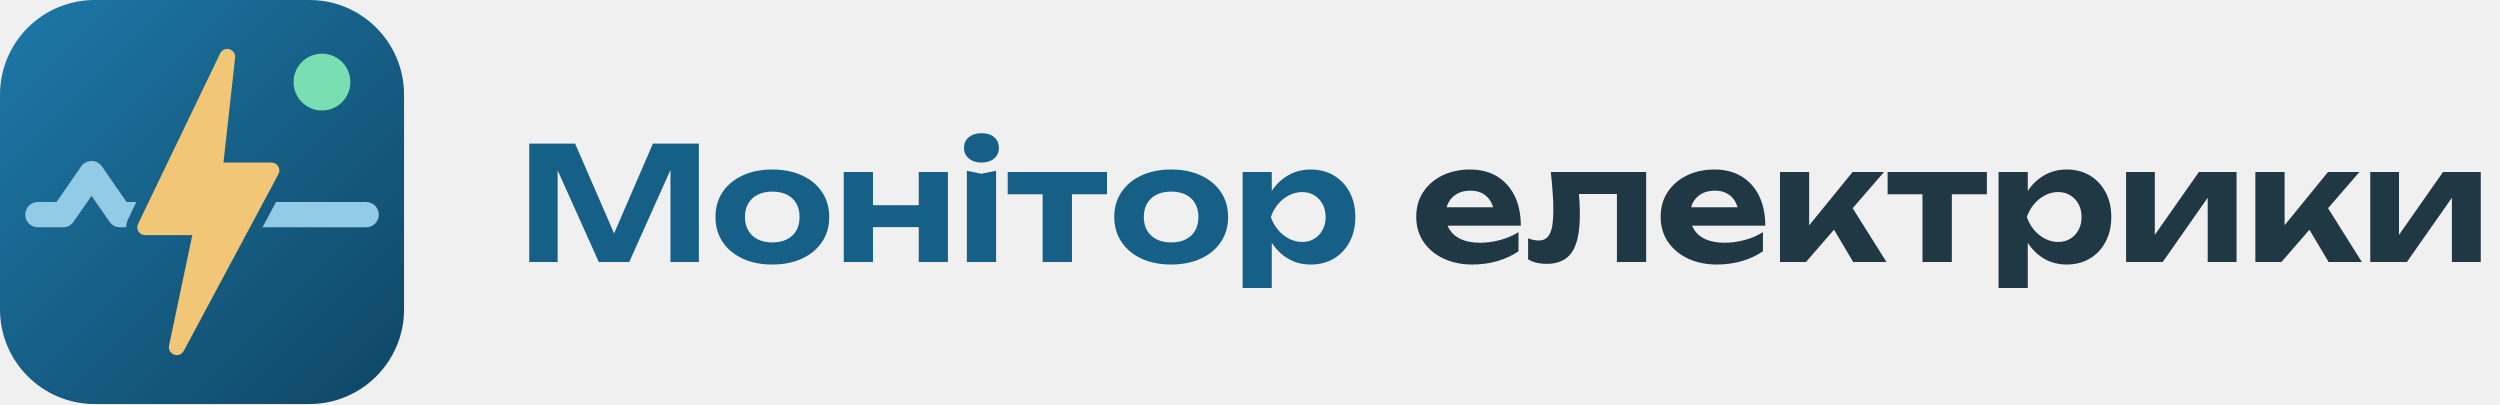
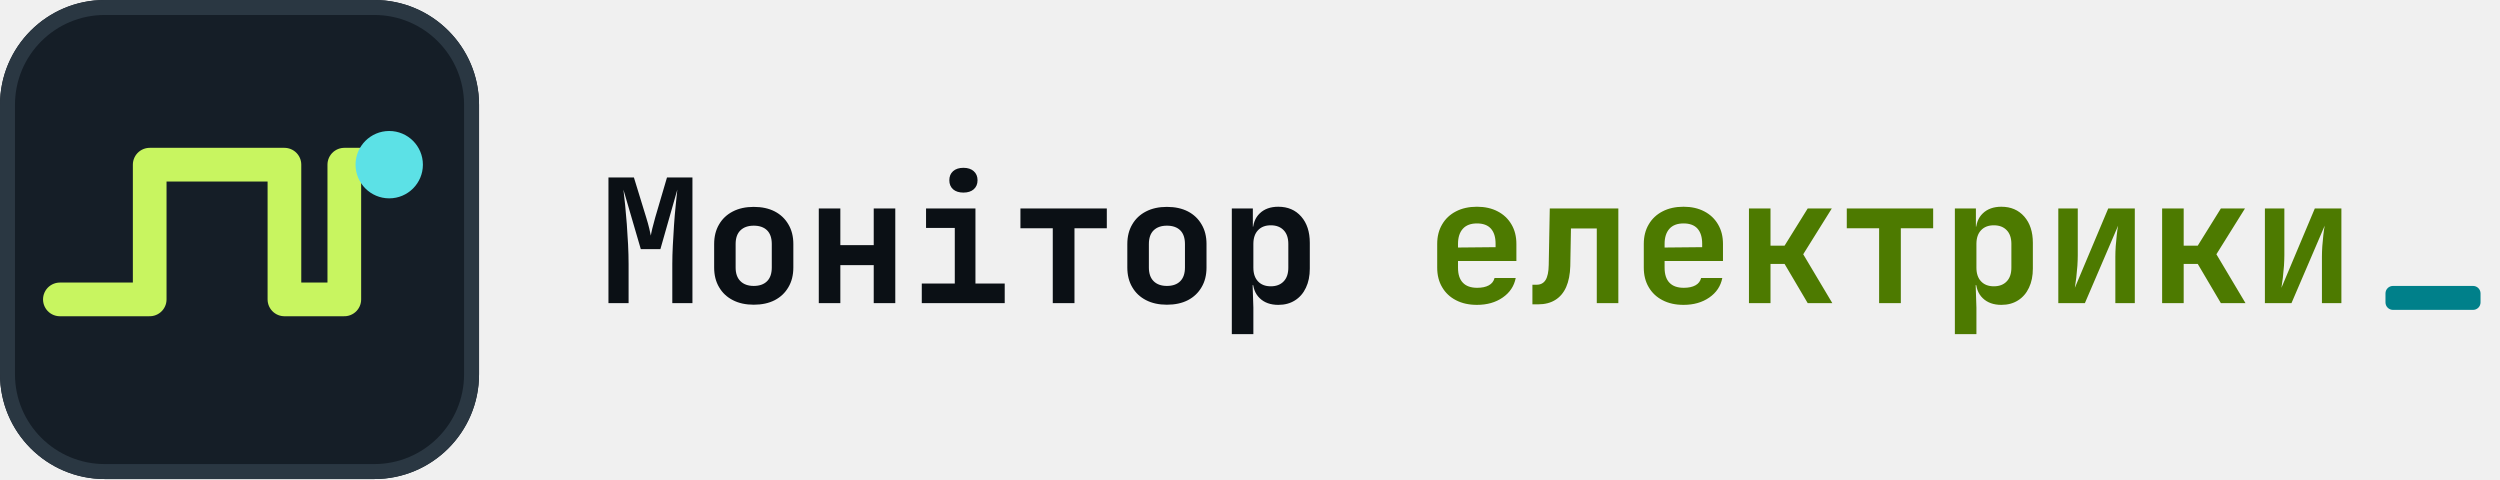
- <svg xmlns="http://www.w3.org/2000/svg" viewBox="0 0 396 64" width="396" height="64" role="img" aria-label="Монітор електрики">
-   <style>.a{fill:#166088}.b{fill:#203844}@media (prefers-color-scheme:dark){.a{fill:#92CBE6}.b{fill:#E6F1F5}}</style>
-   <defs>
-     <linearGradient id="lbg" x1="0" y1="0" x2="1" y2="1">
-       <stop offset="0" stop-color="#1D78A8" />
-       <stop offset="1" stop-color="#0F4664" />
-     </linearGradient>
-   </defs>
-   <rect width="64" height="64" rx="15" fill="url(#lbg)" />
-   <mask id="lgap" maskUnits="userSpaceOnUse" x="0" y="0" width="64" height="64">
-     <rect width="64" height="64" fill="#fff" />
-     <path d="M36 9 L23 36 H32 L28 55 L43 27 H34 Z" fill="#000" stroke="#000" stroke-width="6" stroke-linejoin="round" />
-   </mask>
-   <g mask="url(#lgap)" class="pulse">
-     <path d="M6 34 H10 L14.5 27.5 L19 34 H30" fill="none" stroke="#92CBE6" stroke-width="4" stroke-linecap="round" stroke-linejoin="round" />
-     <path d="M34 34 H58" fill="none" stroke="#92CBE6" stroke-width="4" stroke-linecap="round" />
-   </g>
-   <path d="M36 9 L23 36 H32 L28 55 L43 27 H34 Z" fill="#F1C677" stroke="#F1C677" stroke-width="2.5" stroke-linejoin="round" />
-   <circle cx="51" cy="13" r="4.5" fill="#79DEB2" />
-   <path class="a" d="M110.7 22.75V41.5H106.2V24.4L107.3 24.47L99.67 41.5H94.85L87.22 24.52L88.33 24.43V41.5H83.83V22.75H91.1L98.22 39.15H96.33L103.42 22.75Z M122.33 41.9Q119.62 41.9 117.6 40.95Q115.58 40 114.45 38.3Q113.33 36.6 113.33 34.38Q113.33 32.12 114.45 30.44Q115.58 28.75 117.61 27.8Q119.65 26.85 122.33 26.85Q125.03 26.85 127.06 27.8Q129.1 28.75 130.22 30.44Q131.35 32.12 131.35 34.38Q131.35 36.62 130.22 38.31Q129.1 40 127.06 40.95Q125.03 41.9 122.33 41.9ZM122.33 38.4Q123.7 38.4 124.66 37.91Q125.62 37.42 126.14 36.52Q126.65 35.62 126.65 34.38Q126.65 33.12 126.14 32.23Q125.62 31.32 124.66 30.84Q123.7 30.35 122.33 30.35Q121 30.35 120.03 30.84Q119.05 31.32 118.53 32.23Q118 33.12 118 34.38Q118 35.62 118.53 36.52Q119.05 37.42 120.03 37.91Q121 38.4 122.33 38.4Z M133.65 27.25H138.28V41.5H133.65ZM145.53 27.25H150.15V41.5H145.53ZM136.3 32.5H147.3V35.98H136.3Z M153.15 27.05 155.45 27.52 157.78 27.05V41.5H153.15ZM155.47 25.75Q154.25 25.75 153.48 25.11Q152.7 24.47 152.7 23.43Q152.7 22.35 153.48 21.72Q154.25 21.1 155.47 21.1Q156.72 21.1 157.47 21.72Q158.22 22.35 158.22 23.43Q158.22 24.47 157.47 25.11Q156.72 25.75 155.47 25.75Z M165.15 28.85H169.8V41.5H165.15ZM159.62 27.25H175.35V30.77H159.62Z M185.5 41.9Q182.8 41.9 180.78 40.95Q178.75 40 177.63 38.3Q176.5 36.6 176.5 34.38Q176.5 32.12 177.63 30.44Q178.75 28.75 180.79 27.8Q182.83 26.85 185.5 26.85Q188.2 26.85 190.24 27.8Q192.28 28.75 193.4 30.44Q194.53 32.12 194.53 34.38Q194.53 36.62 193.4 38.31Q192.28 40 190.24 40.95Q188.2 41.9 185.5 41.9ZM185.5 38.4Q186.88 38.4 187.84 37.91Q188.8 37.42 189.31 36.52Q189.83 35.62 189.83 34.38Q189.83 33.12 189.31 32.23Q188.8 31.32 187.84 30.84Q186.88 30.35 185.5 30.35Q184.18 30.35 183.2 30.84Q182.23 31.32 181.7 32.23Q181.18 33.12 181.18 34.38Q181.18 35.62 181.7 36.52Q182.23 37.42 183.2 37.91Q184.18 38.4 185.5 38.4Z M196.83 27.25H201.45V31.55L201.28 32.15V35.85L201.45 36.95V45.62H196.83ZM199.93 34.38Q200.3 32.08 201.35 30.4Q202.4 28.73 204.01 27.79Q205.63 26.85 207.6 26.85Q209.7 26.85 211.29 27.8Q212.88 28.75 213.78 30.44Q214.68 32.12 214.68 34.38Q214.68 36.62 213.78 38.31Q212.88 40 211.29 40.95Q209.7 41.9 207.6 41.9Q205.6 41.9 204.01 40.96Q202.43 40.02 201.38 38.34Q200.33 36.65 199.93 34.38ZM209.98 34.38Q209.98 33.23 209.5 32.34Q209.03 31.45 208.19 30.94Q207.35 30.42 206.28 30.42Q205.18 30.42 204.18 30.94Q203.18 31.45 202.44 32.34Q201.7 33.23 201.3 34.38Q201.7 35.52 202.44 36.41Q203.18 37.3 204.18 37.81Q205.18 38.33 206.28 38.33Q207.35 38.33 208.19 37.81Q209.03 37.3 209.5 36.41Q209.98 35.52 209.98 34.38Z" />
-   <path class="b" d="M233.2 41.9Q230.65 41.9 228.64 40.95Q226.63 40 225.48 38.3Q224.33 36.6 224.33 34.33Q224.33 32.1 225.43 30.43Q226.53 28.75 228.46 27.8Q230.4 26.85 232.85 26.85Q235.35 26.85 237.15 27.95Q238.95 29.05 239.93 31.05Q240.9 33.05 240.9 35.75H228.05V32.83H238.35L236.68 33.88Q236.6 32.7 236.11 31.89Q235.63 31.07 234.83 30.64Q234.03 30.2 232.93 30.2Q231.73 30.2 230.85 30.67Q229.98 31.15 229.49 32Q229 32.85 229 33.98Q229 35.4 229.64 36.4Q230.28 37.4 231.49 37.92Q232.7 38.45 234.45 38.45Q236.05 38.45 237.65 38.01Q239.25 37.58 240.53 36.77V39.8Q239.08 40.8 237.21 41.35Q235.35 41.9 233.2 41.9Z M245.65 27.25H260.75V41.5H256.12V28.6L258.25 30.73H247.98L249.95 28.95Q250.1 30.48 250.18 31.71Q250.25 32.95 250.25 33.95Q250.25 38.08 249 39.94Q247.75 41.8 244.95 41.8Q244.18 41.8 243.45 41.64Q242.73 41.48 242.05 41.08V37.75Q242.5 37.92 242.94 38.01Q243.38 38.1 243.73 38.1Q244.98 38.1 245.51 36.99Q246.05 35.88 246.05 33.3Q246.05 32.1 245.95 30.59Q245.85 29.07 245.65 27.25Z M271.93 41.9Q269.38 41.9 267.36 40.95Q265.35 40 264.2 38.3Q263.05 36.6 263.05 34.33Q263.05 32.1 264.15 30.43Q265.25 28.75 267.19 27.8Q269.12 26.85 271.57 26.85Q274.07 26.85 275.88 27.95Q277.68 29.05 278.65 31.05Q279.62 33.05 279.62 35.75H266.77V32.83H277.07L275.4 33.88Q275.32 32.7 274.84 31.89Q274.35 31.07 273.55 30.64Q272.75 30.2 271.65 30.2Q270.45 30.2 269.57 30.67Q268.7 31.15 268.21 32Q267.73 32.85 267.73 33.98Q267.73 35.4 268.36 36.4Q269 37.4 270.21 37.92Q271.43 38.45 273.18 38.45Q274.77 38.45 276.38 38.01Q277.98 37.58 279.25 36.77V39.8Q277.8 40.8 275.94 41.35Q274.07 41.9 271.93 41.9Z M281.95 41.5V27.25H286.57V37.83L285.22 37.35L293.45 27.25H298.43L286.07 41.5ZM293.55 41.5 289.4 34.52 292.85 32 298.82 41.5Z M304.52 28.85H309.17V41.5H304.52ZM299 27.25H314.72V30.77H299Z M316.57 27.25H321.2V31.55L321.02 32.15V35.85L321.2 36.95V45.62H316.57ZM319.68 34.38Q320.05 32.08 321.1 30.4Q322.15 28.73 323.76 27.79Q325.38 26.85 327.35 26.85Q329.45 26.85 331.04 27.8Q332.62 28.75 333.52 30.44Q334.43 32.12 334.43 34.38Q334.43 36.62 333.52 38.31Q332.62 40 331.04 40.95Q329.45 41.9 327.35 41.9Q325.35 41.9 323.76 40.96Q322.18 40.02 321.12 38.34Q320.07 36.65 319.68 34.38ZM329.72 34.38Q329.72 33.23 329.25 32.34Q328.77 31.45 327.94 30.94Q327.1 30.42 326.02 30.42Q324.93 30.42 323.93 30.94Q322.93 31.45 322.19 32.34Q321.45 33.23 321.05 34.38Q321.45 35.52 322.19 36.41Q322.93 37.3 323.93 37.81Q324.93 38.33 326.02 38.33Q327.1 38.33 327.94 37.81Q328.77 37.3 329.25 36.41Q329.72 35.52 329.72 34.38Z M336.77 41.5V27.25H341.32V39L340.27 38.7L348.3 27.25H354.27V41.5H349.7V29.48L350.77 29.8L342.57 41.5Z M357.25 41.5V27.25H361.88V37.83L360.52 37.35L368.75 27.25H373.73L361.38 41.5ZM368.85 41.5 364.7 34.52 368.15 32 374.12 41.5Z M375.45 41.5V27.25H380V39L378.95 38.7L386.97 27.25H392.95V41.5H388.38V29.48L389.45 29.8L381.25 41.5Z" />
+ <svg xmlns="http://www.w3.org/2000/svg" viewBox="0 0 334 64" width="334" height="64" role="img" aria-label="Монітор електрики">
+   <style>.a{fill:#0B1015}.b{fill:#4D7A00}.c{fill:#00808A}@media (prefers-color-scheme:dark){.a{fill:#E8F0F4}.b{fill:#C8F560}.c{fill:#5CE1E6}}</style>
+   <rect width="64" height="64" rx="14" fill="#151E27" />
+   <rect x="1" y="1" width="62" height="62" rx="13" fill="none" stroke="#2A3742" stroke-width="2" />
+   <path class="wave" d="M8 40 H20 V22 H38 V40 H46 V22 H52" fill="none" stroke="#C8F560" stroke-width="4.5" stroke-linecap="round" stroke-linejoin="round" />
+   <circle class="dot" cx="52" cy="22" r="4.5" fill="#5CE1E6" />
+   <path class="a" d="M81.29 40.5V23.71H84.69L86.33 29.05Q86.58 29.85 86.74 30.52Q86.9 31.19 86.95 31.48Q86.99 31.19 87.15 30.52Q87.31 29.85 87.54 29.05L89.11 23.71H92.51V40.5H89.82V35.28Q89.82 34.13 89.89 32.77Q89.96 31.41 90.05 30.06Q90.14 28.7 90.27 27.48Q90.4 26.26 90.49 25.34L88.23 33.28H85.61L83.29 25.34Q83.4 26.22 83.52 27.4Q83.63 28.59 83.74 29.93Q83.84 31.28 83.91 32.66Q83.98 34.04 83.98 35.28V40.5Z M100.7 40.71Q99.09 40.71 97.91 40.1Q96.72 39.49 96.07 38.37Q95.41 37.26 95.41 35.74V32.61Q95.41 31.09 96.07 29.98Q96.72 28.86 97.91 28.25Q99.09 27.64 100.7 27.64Q102.33 27.64 103.51 28.25Q104.68 28.86 105.33 29.98Q105.99 31.09 105.99 32.59V35.74Q105.99 37.26 105.33 38.37Q104.68 39.49 103.51 40.1Q102.33 40.71 100.7 40.71ZM100.7 38.2Q101.85 38.2 102.48 37.57Q103.11 36.94 103.11 35.74V32.61Q103.11 31.39 102.48 30.77Q101.85 30.15 100.7 30.15Q99.57 30.15 98.93 30.77Q98.28 31.39 98.28 32.61V35.74Q98.28 36.94 98.93 37.57Q99.57 38.2 100.7 38.2Z M109.39 40.5V27.85H112.27V32.75H116.73V27.85H119.61V40.5H116.73V35.42H112.27V40.5Z M123.15 40.5V37.88H127.56V30.45H123.72V27.85H130.32V37.88H134.23V40.5ZM128.71 25.73Q127.84 25.73 127.33 25.29Q126.83 24.84 126.83 24.08Q126.83 23.32 127.33 22.87Q127.84 22.42 128.71 22.42Q129.59 22.42 130.09 22.87Q130.6 23.32 130.6 24.08Q130.6 24.84 130.09 25.29Q129.59 25.73 128.71 25.73Z M140.65 40.5V30.5H136.33V27.85H147.87V30.5H143.55V40.5Z M155.9 40.71Q154.29 40.71 153.11 40.1Q151.92 39.49 151.27 38.37Q150.61 37.26 150.61 35.74V32.61Q150.61 31.09 151.27 29.98Q151.92 28.86 153.11 28.25Q154.29 27.64 155.9 27.64Q157.53 27.64 158.71 28.25Q159.88 28.86 160.53 29.98Q161.19 31.09 161.19 32.59V35.74Q161.19 37.26 160.53 38.37Q159.88 39.49 158.71 40.1Q157.53 40.71 155.9 40.71ZM155.9 38.2Q157.05 38.2 157.68 37.57Q158.31 36.94 158.31 35.74V32.61Q158.31 31.39 157.68 30.77Q157.05 30.15 155.9 30.15Q154.77 30.15 154.13 30.77Q153.49 31.39 153.49 32.61V35.74Q153.49 36.94 154.13 37.57Q154.77 38.2 155.9 38.2Z M164.57 44.64V27.85H167.38V30.27H168.02L167.38 30.93Q167.38 29.39 168.3 28.51Q169.22 27.62 170.78 27.62Q172.69 27.62 173.84 28.93Q174.99 30.24 174.99 32.45V35.88Q174.99 37.35 174.47 38.44Q173.96 39.53 173.01 40.13Q172.07 40.73 170.78 40.73Q169.22 40.73 168.3 39.84Q167.38 38.96 167.38 37.42L168.02 38.09H167.35L167.45 41.1V44.64ZM169.77 38.25Q170.87 38.25 171.49 37.6Q172.12 36.96 172.12 35.76V32.59Q172.12 31.39 171.49 30.75Q170.87 30.1 169.77 30.1Q168.69 30.1 168.07 30.76Q167.45 31.41 167.45 32.59V35.76Q167.45 36.94 168.07 37.59Q168.69 38.25 169.77 38.25Z" />
+   <path class="b" d="M197.32 40.73Q195.71 40.73 194.52 40.11Q193.32 39.49 192.67 38.37Q192.01 37.26 192.01 35.76V32.59Q192.01 31.09 192.67 29.98Q193.32 28.86 194.52 28.24Q195.71 27.62 197.32 27.62Q198.91 27.62 200.09 28.24Q201.28 28.86 201.93 29.98Q202.59 31.09 202.59 32.59V34.87H194.79V35.76Q194.79 37.1 195.44 37.77Q196.08 38.45 197.35 38.45Q198.31 38.45 198.91 38.12Q199.51 37.79 199.67 37.14H202.5Q202.18 38.77 200.76 39.75Q199.35 40.73 197.32 40.73ZM199.81 33.26V32.56Q199.81 31.25 199.19 30.55Q198.57 29.85 197.32 29.85Q196.08 29.85 195.44 30.56Q194.79 31.28 194.79 32.59V33.07L200.01 33.02Z M204.73 40.66V38.04H205.3Q206.09 38.04 206.49 37.41Q206.89 36.77 206.91 35.39L207.05 27.85H216.21V40.5H213.33V30.52H209.88L209.79 35.55Q209.74 37.21 209.24 38.35Q208.73 39.49 207.79 40.07Q206.85 40.66 205.49 40.66Z M224.92 40.73Q223.31 40.73 222.12 40.11Q220.92 39.49 220.27 38.37Q219.61 37.26 219.61 35.76V32.59Q219.61 31.09 220.27 29.98Q220.92 28.86 222.12 28.24Q223.31 27.62 224.92 27.62Q226.51 27.62 227.69 28.24Q228.88 28.86 229.53 29.98Q230.19 31.09 230.19 32.59V34.87H222.39V35.76Q222.39 37.1 223.04 37.77Q223.68 38.45 224.95 38.45Q225.91 38.45 226.51 38.12Q227.11 37.79 227.27 37.14H230.1Q229.78 38.77 228.36 39.75Q226.95 40.73 224.92 40.73ZM227.41 33.26V32.56Q227.41 31.25 226.79 30.55Q226.17 29.85 224.92 29.85Q223.68 29.85 223.04 30.56Q222.39 31.28 222.39 32.59V33.07L227.61 33.02Z M233.66 40.5V27.85H236.54V32.82H238.42L241.51 27.85H244.73L240.91 33.97L244.8 40.5H241.51L238.42 35.26H236.54V40.5Z M251.05 40.5V30.5H246.73V27.85H258.27V30.5H253.95V40.5Z M261.17 44.64V27.85H263.98V30.27H264.62L263.98 30.93Q263.98 29.39 264.9 28.51Q265.82 27.62 267.38 27.62Q269.29 27.62 270.44 28.93Q271.59 30.24 271.59 32.45V35.88Q271.59 37.35 271.07 38.44Q270.56 39.53 269.61 40.13Q268.67 40.73 267.38 40.73Q265.82 40.73 264.9 39.84Q263.98 38.96 263.98 37.42L264.62 38.09H263.95L264.05 41.1V44.64ZM266.37 38.25Q267.47 38.25 268.09 37.6Q268.72 36.96 268.72 35.76V32.59Q268.72 31.39 268.09 30.75Q267.47 30.1 266.37 30.1Q265.29 30.1 264.67 30.76Q264.05 31.41 264.05 32.59V35.76Q264.05 36.94 264.67 37.59Q265.29 38.25 266.37 38.25Z M274.99 40.5V27.85H277.59V34.08Q277.59 34.68 277.54 35.5Q277.48 36.31 277.39 37.1Q277.29 37.88 277.2 38.45L281.66 27.85H285.21V40.5H282.61V34.27Q282.61 33.65 282.66 32.89Q282.72 32.13 282.8 31.39Q282.88 30.66 282.98 30.15L278.54 40.5Z M288.86 40.5V27.85H291.74V32.82H293.62L296.71 27.85H299.93L296.11 33.97L300 40.5H296.71L293.62 35.26H291.74V40.5Z M302.59 40.5V27.85H305.19V34.08Q305.19 34.68 305.14 35.5Q305.08 36.31 304.99 37.1Q304.89 37.88 304.8 38.45L309.26 27.85H312.81V40.5H310.21V34.27Q310.21 33.65 310.26 32.89Q310.32 32.13 310.4 31.39Q310.48 30.66 310.58 30.15L306.14 40.5Z" />
+   <rect class="c" x="318.7" y="38.2" width="12.7" height="3.2" rx="1" />
</svg>
